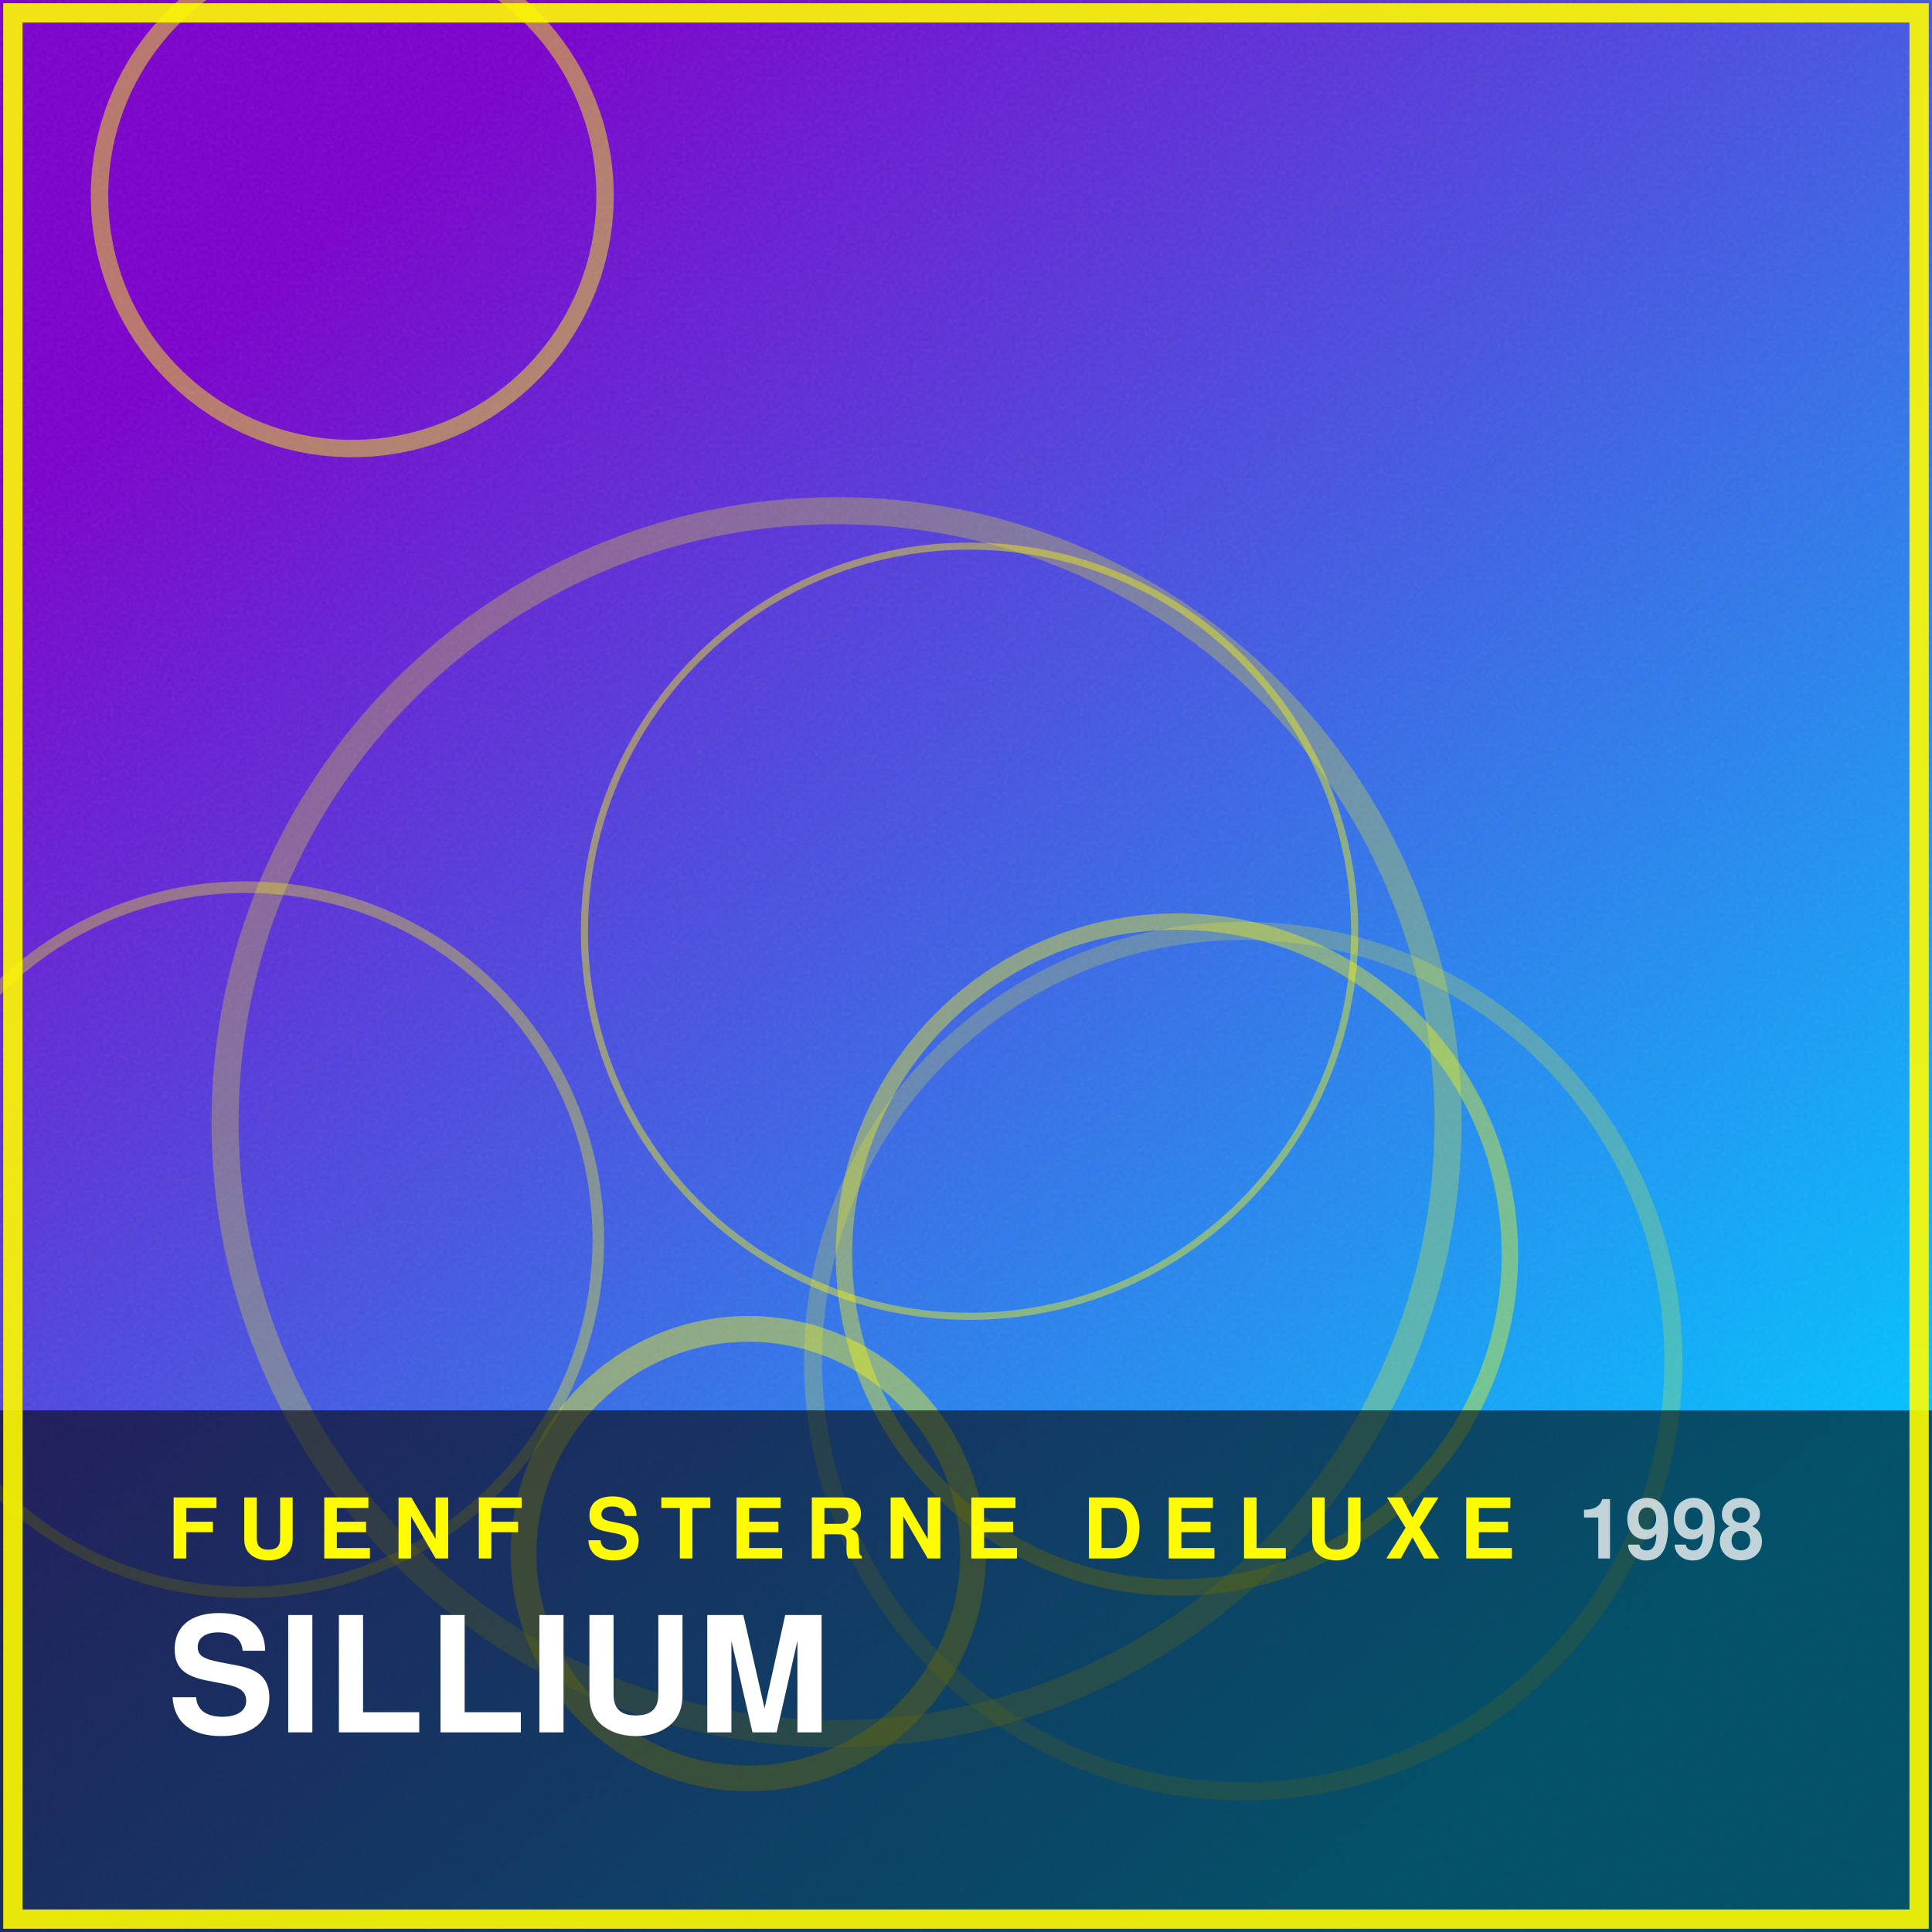
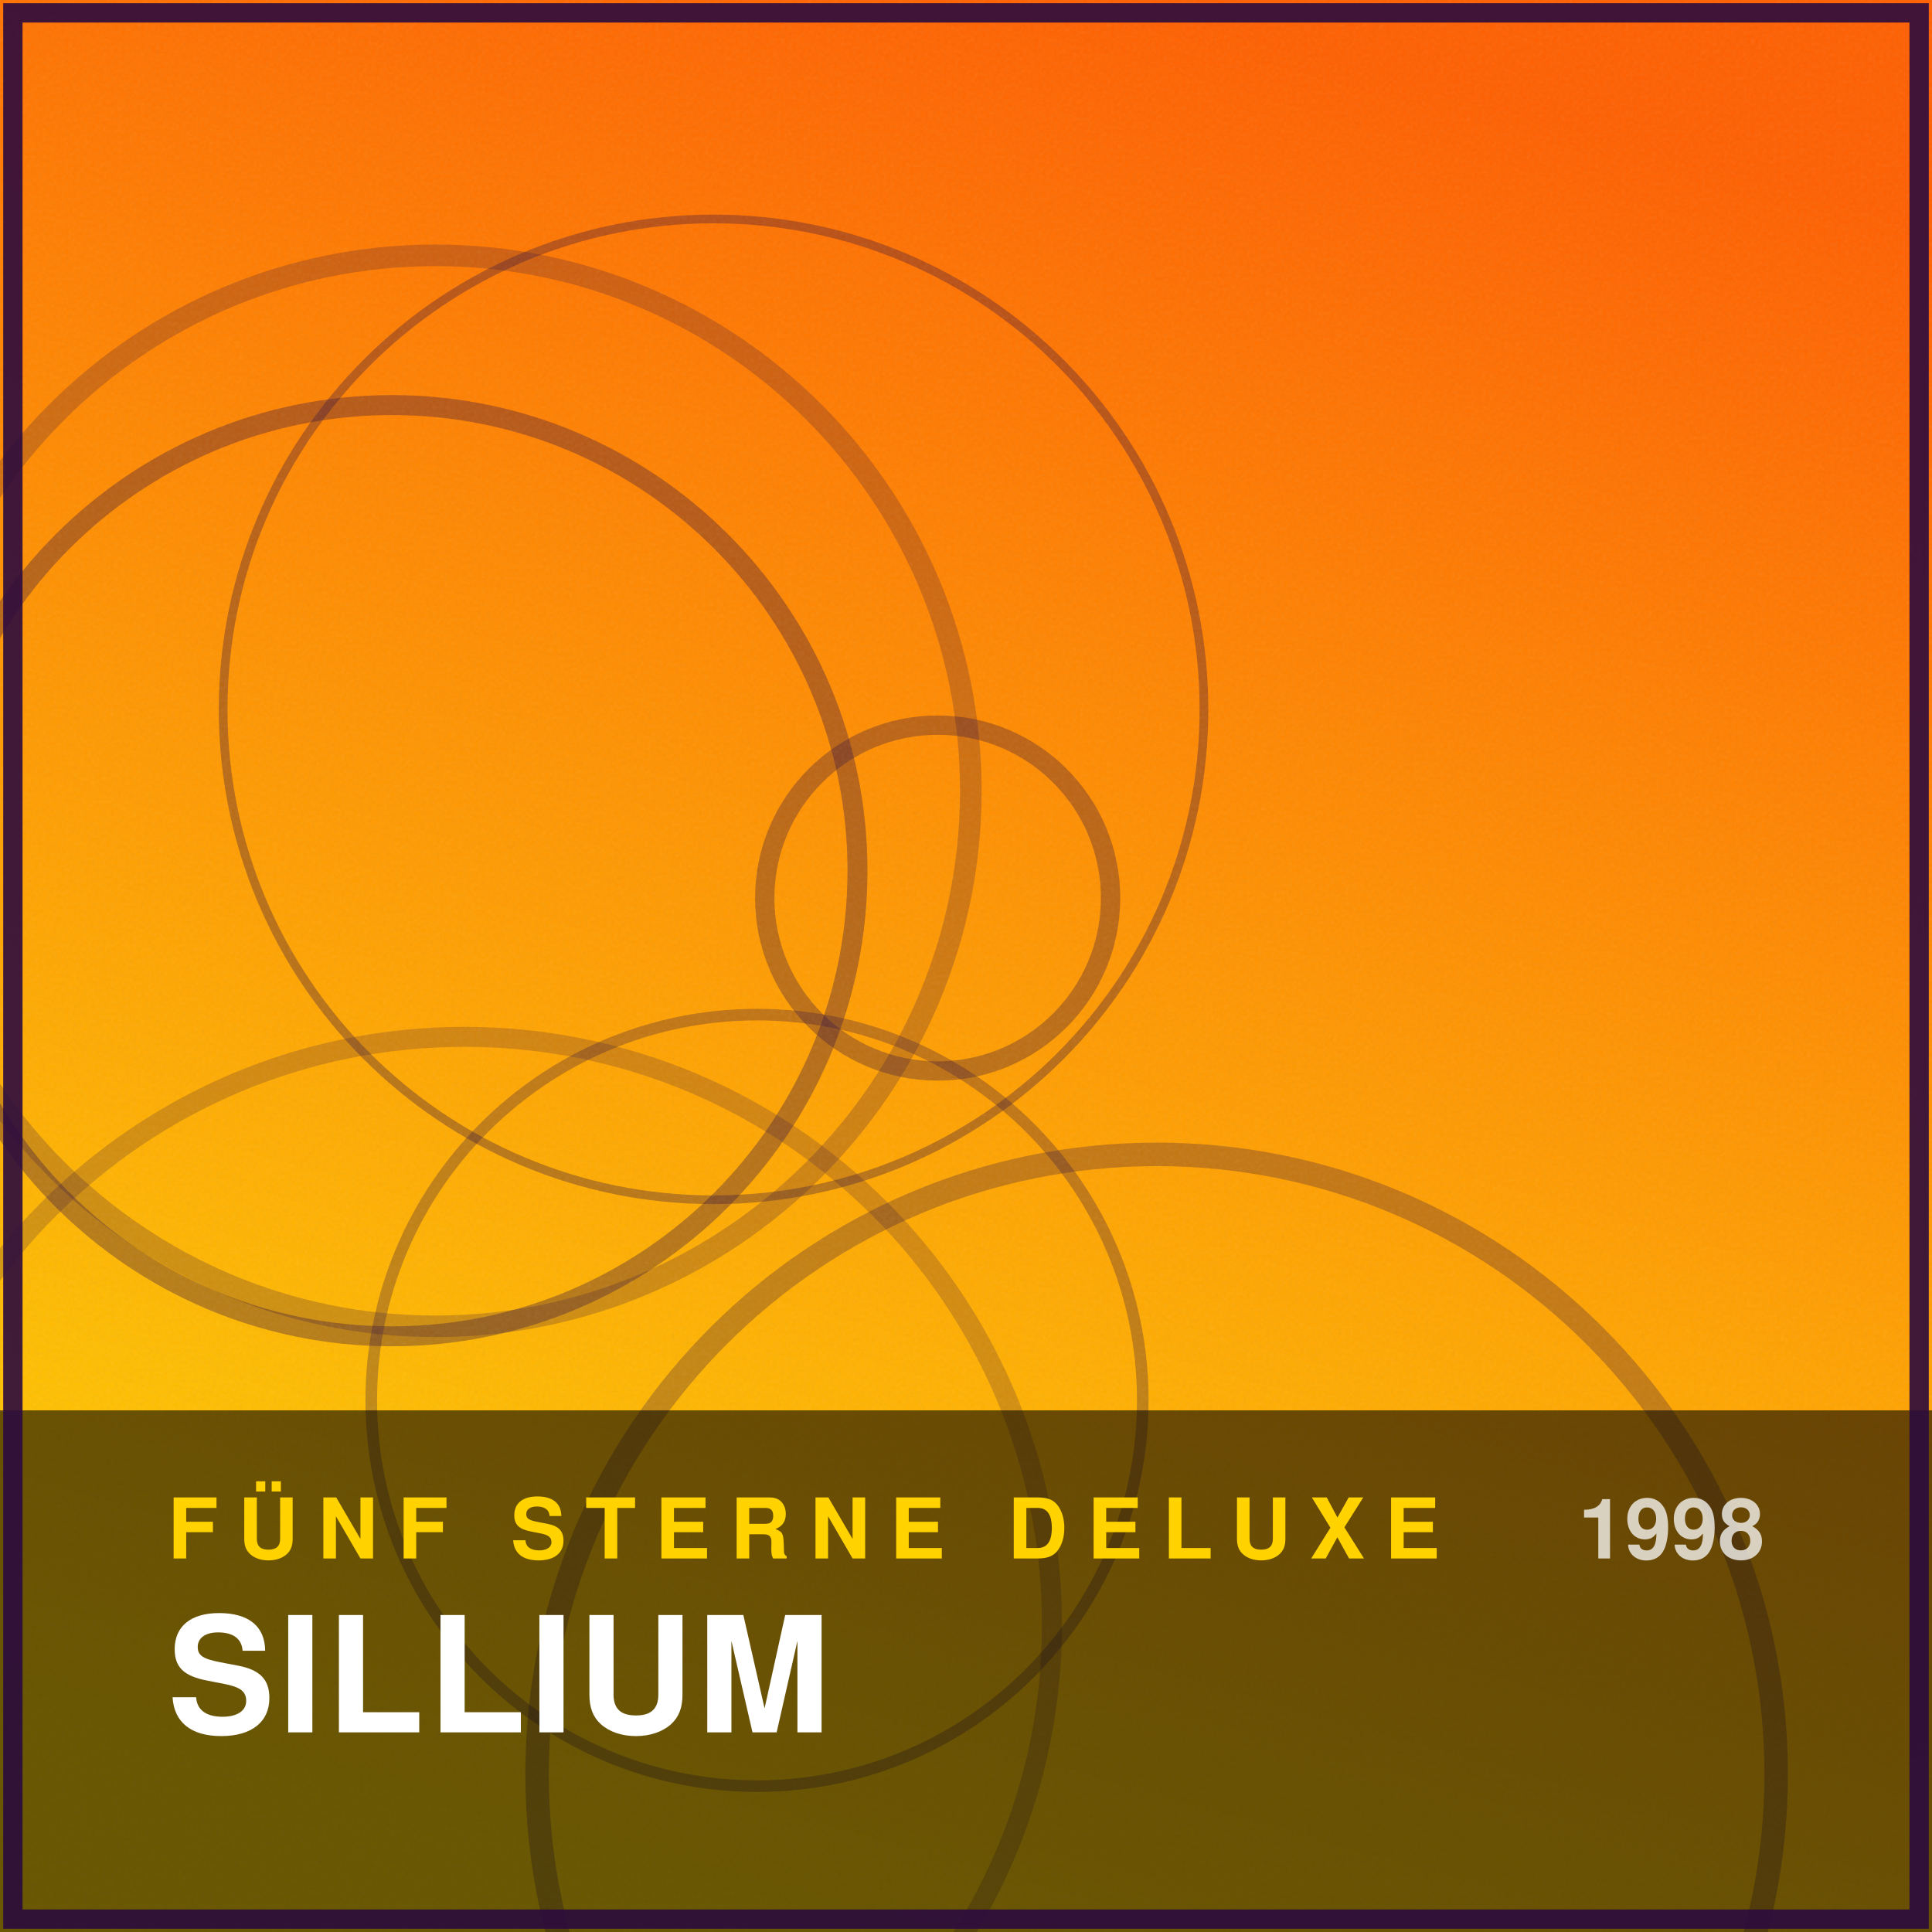
- <svg xmlns="http://www.w3.org/2000/svg" viewBox="0 0 600 600" width="600" height="600" role="img" aria-label="Sillium von Fuenf Sterne deluxe">
+ <svg xmlns="http://www.w3.org/2000/svg" viewBox="0 0 600 600" width="600" height="600" role="img" aria-label="Sillium von Fünf Sterne deluxe">
  <defs>
-     <linearGradient id="bg" gradientTransform="rotate(229 0.5 0.5)">
-       <stop offset="0%" stop-color="#00c2ff" />
-       <stop offset="100%" stop-color="#7a00cc" />
+     <linearGradient id="bg" gradientTransform="rotate(285 0.5 0.5)">
+       <stop offset="0%" stop-color="#ffd200" />
+       <stop offset="100%" stop-color="#ff5f00" />
    </linearGradient>
    <filter id="grain">
      <feTurbulence type="fractalNoise" baseFrequency="0.85" numOctaves="3" />
      <feColorMatrix type="saturate" values="0" />
    </filter>
    <clipPath id="clip">
      <rect width="600" height="600" />
    </clipPath>
  </defs>
  <g clip-path="url(#clip)">
    <rect width="600" height="600" fill="url(#bg)" />
-     <circle cx="232.4" cy="482.5" r="69.8" fill="none" stroke="#fffb00" stroke-width="8.0" opacity="0.43" />
-     <circle cx="365.5" cy="389.6" r="103.4" fill="none" stroke="#fffb00" stroke-width="5.1" opacity="0.40" />
-     <circle cx="386.1" cy="422.7" r="133.6" fill="none" stroke="#fffb00" stroke-width="5.6" opacity="0.22" />
-     <circle cx="109.4" cy="60.8" r="78.5" fill="none" stroke="#fffb00" stroke-width="5.4" opacity="0.47" />
-     <circle cx="259.8" cy="348.5" r="189.9" fill="none" stroke="#fffb00" stroke-width="8.4" opacity="0.27" />
-     <circle cx="301.1" cy="289.2" r="119.6" fill="none" stroke="#fffb00" stroke-width="2.2" opacity="0.43" />
-     <circle cx="76.3" cy="385.0" r="109.5" fill="none" stroke="#fffb00" stroke-width="3.6" opacity="0.34" />
+     <circle cx="135.2" cy="245.6" r="166.3" fill="none" stroke="#2b0a3d" stroke-width="6.7" opacity="0.23" />
+     <circle cx="121.7" cy="270.4" r="144.6" fill="none" stroke="#2b0a3d" stroke-width="6.2" opacity="0.34" />
+     <circle cx="359.2" cy="550.9" r="192.4" fill="none" stroke="#2b0a3d" stroke-width="7.3" opacity="0.28" />
+     <circle cx="144.2" cy="504.5" r="182.5" fill="none" stroke="#2b0a3d" stroke-width="6.2" opacity="0.21" />
+     <circle cx="235.1" cy="434.9" r="119.8" fill="none" stroke="#2b0a3d" stroke-width="3.6" opacity="0.29" />
+     <circle cx="221.6" cy="220.3" r="152.3" fill="none" stroke="#2b0a3d" stroke-width="2.7" opacity="0.33" />
+     <circle cx="291.2" cy="278.9" r="53.7" fill="none" stroke="#2b0a3d" stroke-width="6.0" opacity="0.32" />
    <rect width="600" height="600" filter="url(#grain)" opacity="0.10" />
    <rect x="0" y="438" width="600" height="162" fill="#000" opacity="0.58" />
-     <text x="52" y="484" font-family="Helvetica, Arial, sans-serif" font-size="26" font-weight="700" letter-spacing="6" fill="#fffb00">FUENF STERNE DELUXE</text>
+     <text x="52" y="484" font-family="Helvetica, Arial, sans-serif" font-size="26" font-weight="700" letter-spacing="6" fill="#ffd200">FÜNF STERNE DELUXE</text>
    <text x="52" y="538" font-family="Helvetica, Arial, sans-serif" font-size="50" font-weight="800" letter-spacing="1" fill="#ffffff">
      <tspan x="52" dy="0">SILLIUM</tspan>
    </text>
    <text x="548" y="484" text-anchor="end" font-family="Helvetica, Arial, sans-serif" font-size="26" font-weight="700" fill="#ffffff" opacity="0.75">1998</text>
  </g>
-   <rect x="4" y="4" width="592" height="592" fill="none" stroke="#fffb00" stroke-width="6" opacity="0.9" />
+   <rect x="4" y="4" width="592" height="592" fill="none" stroke="#2b0a3d" stroke-width="6" opacity="0.9" />
</svg>
